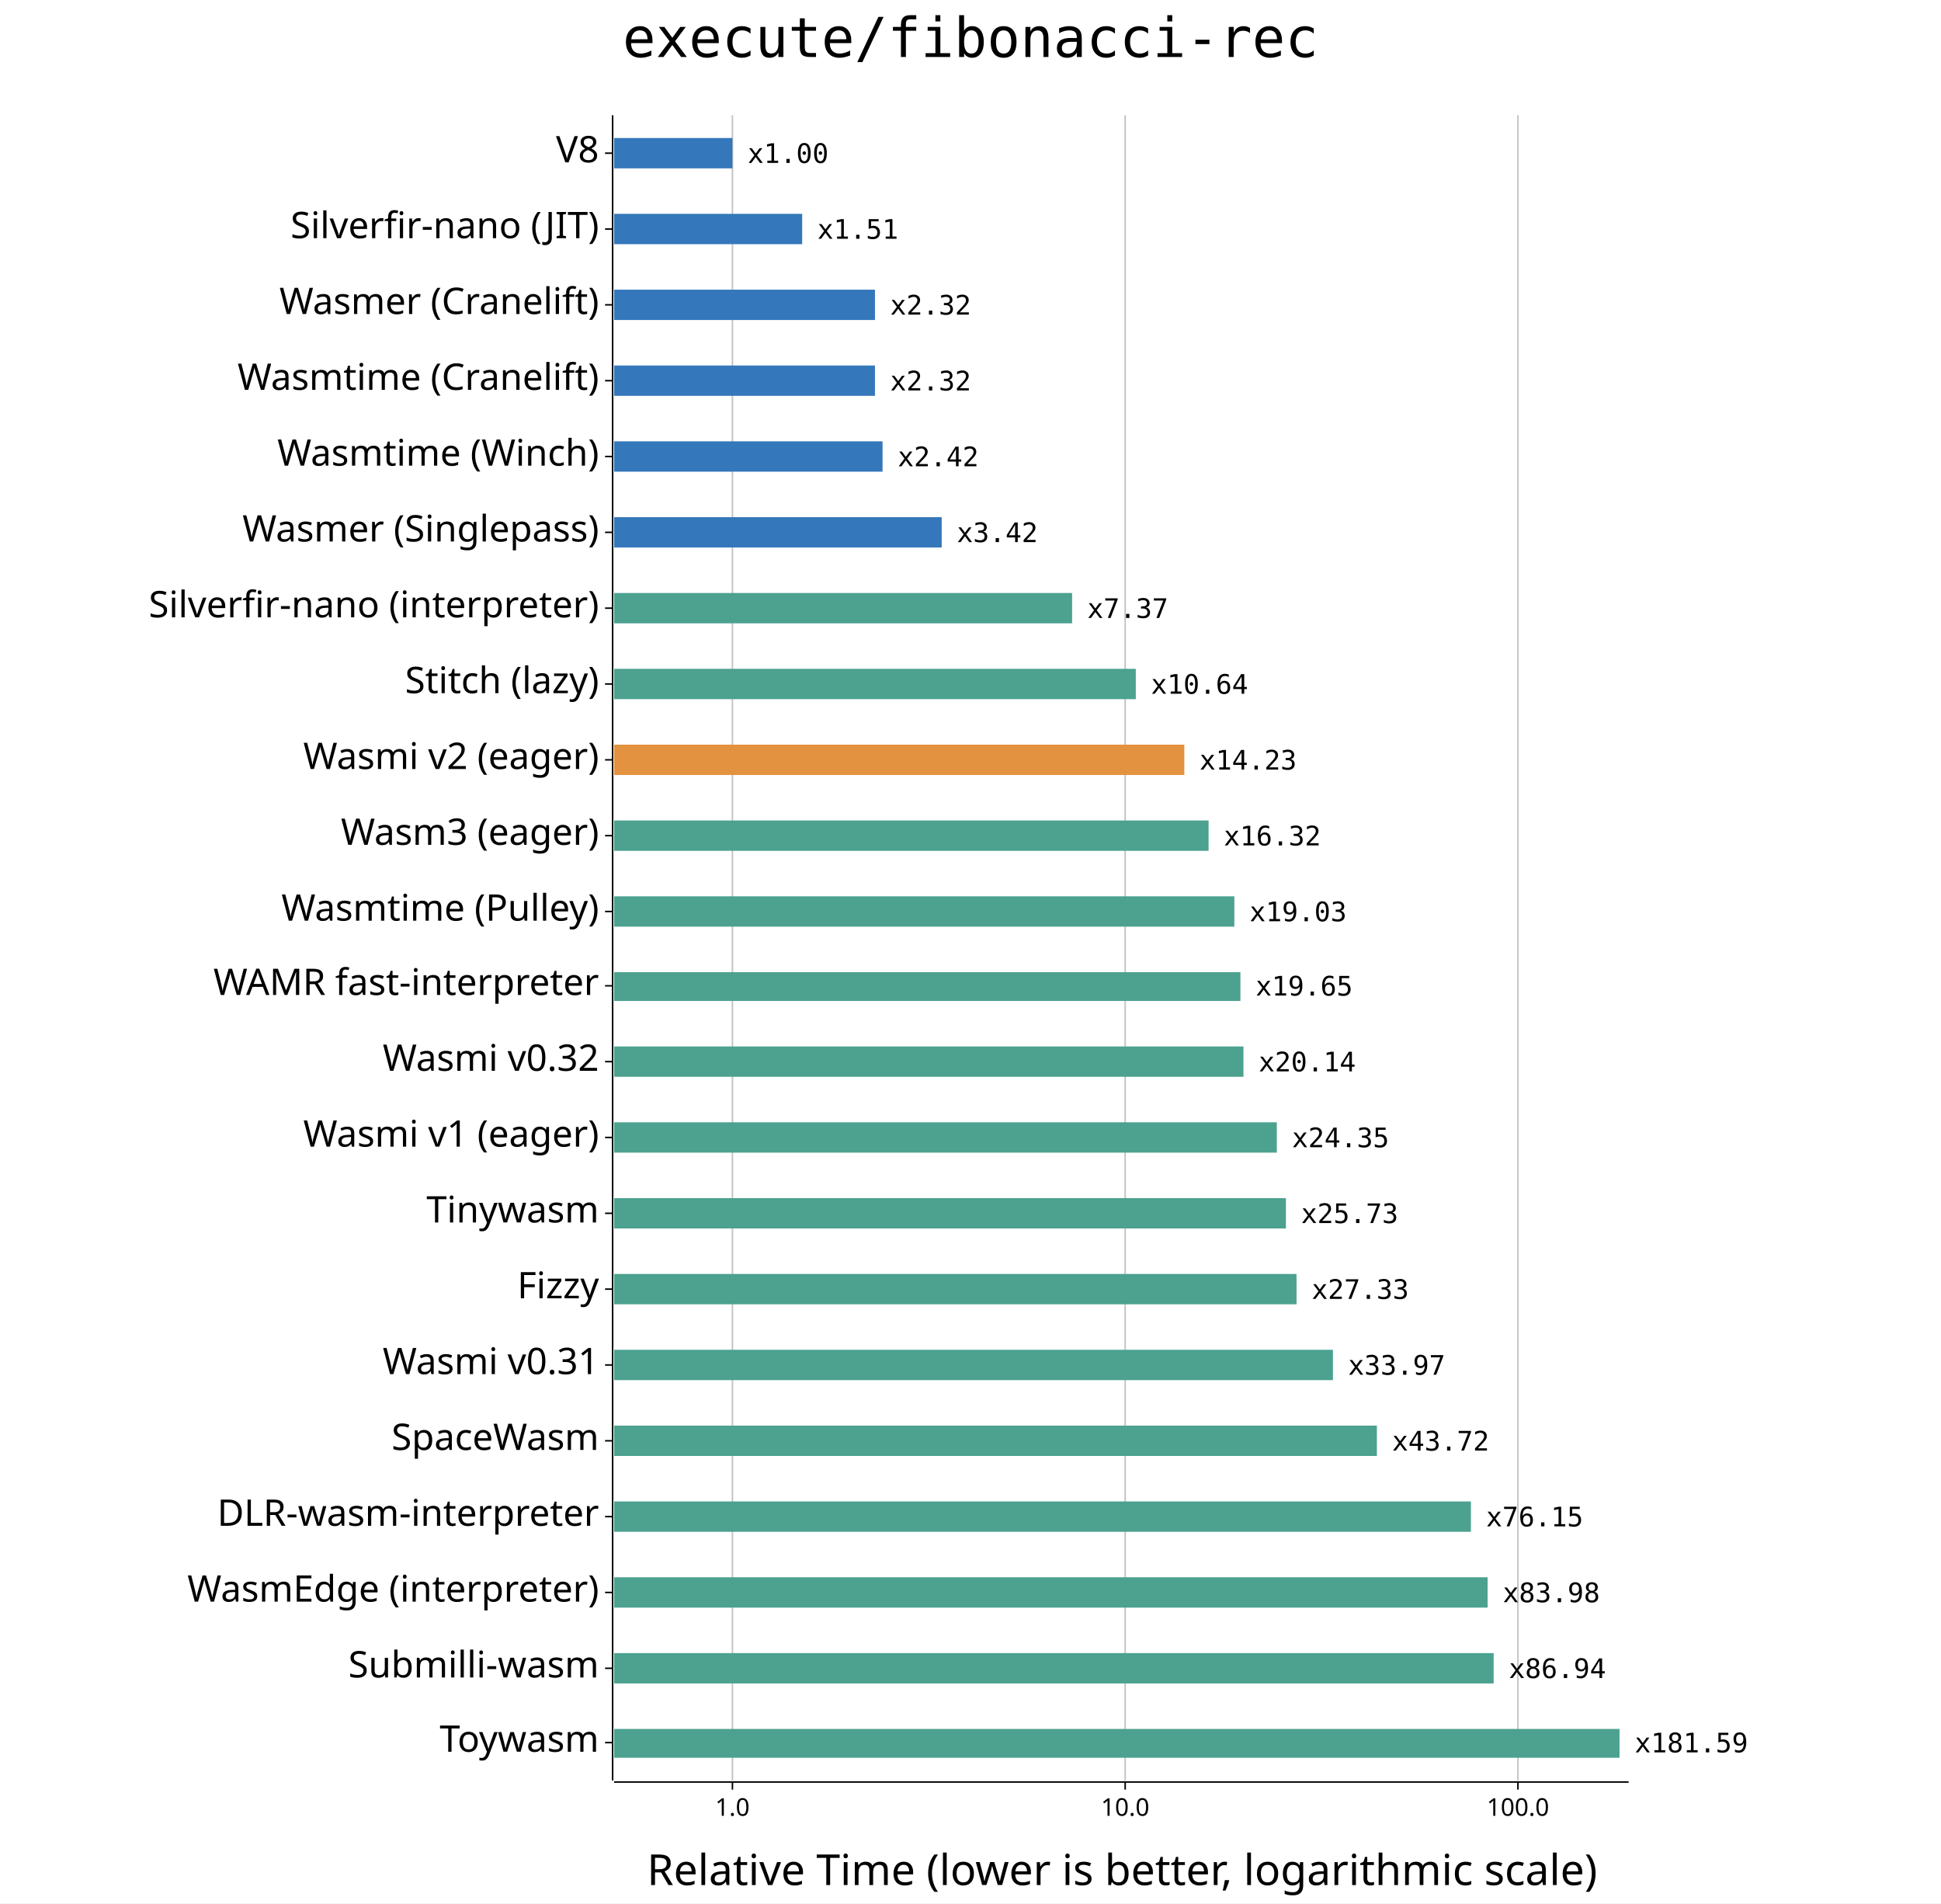
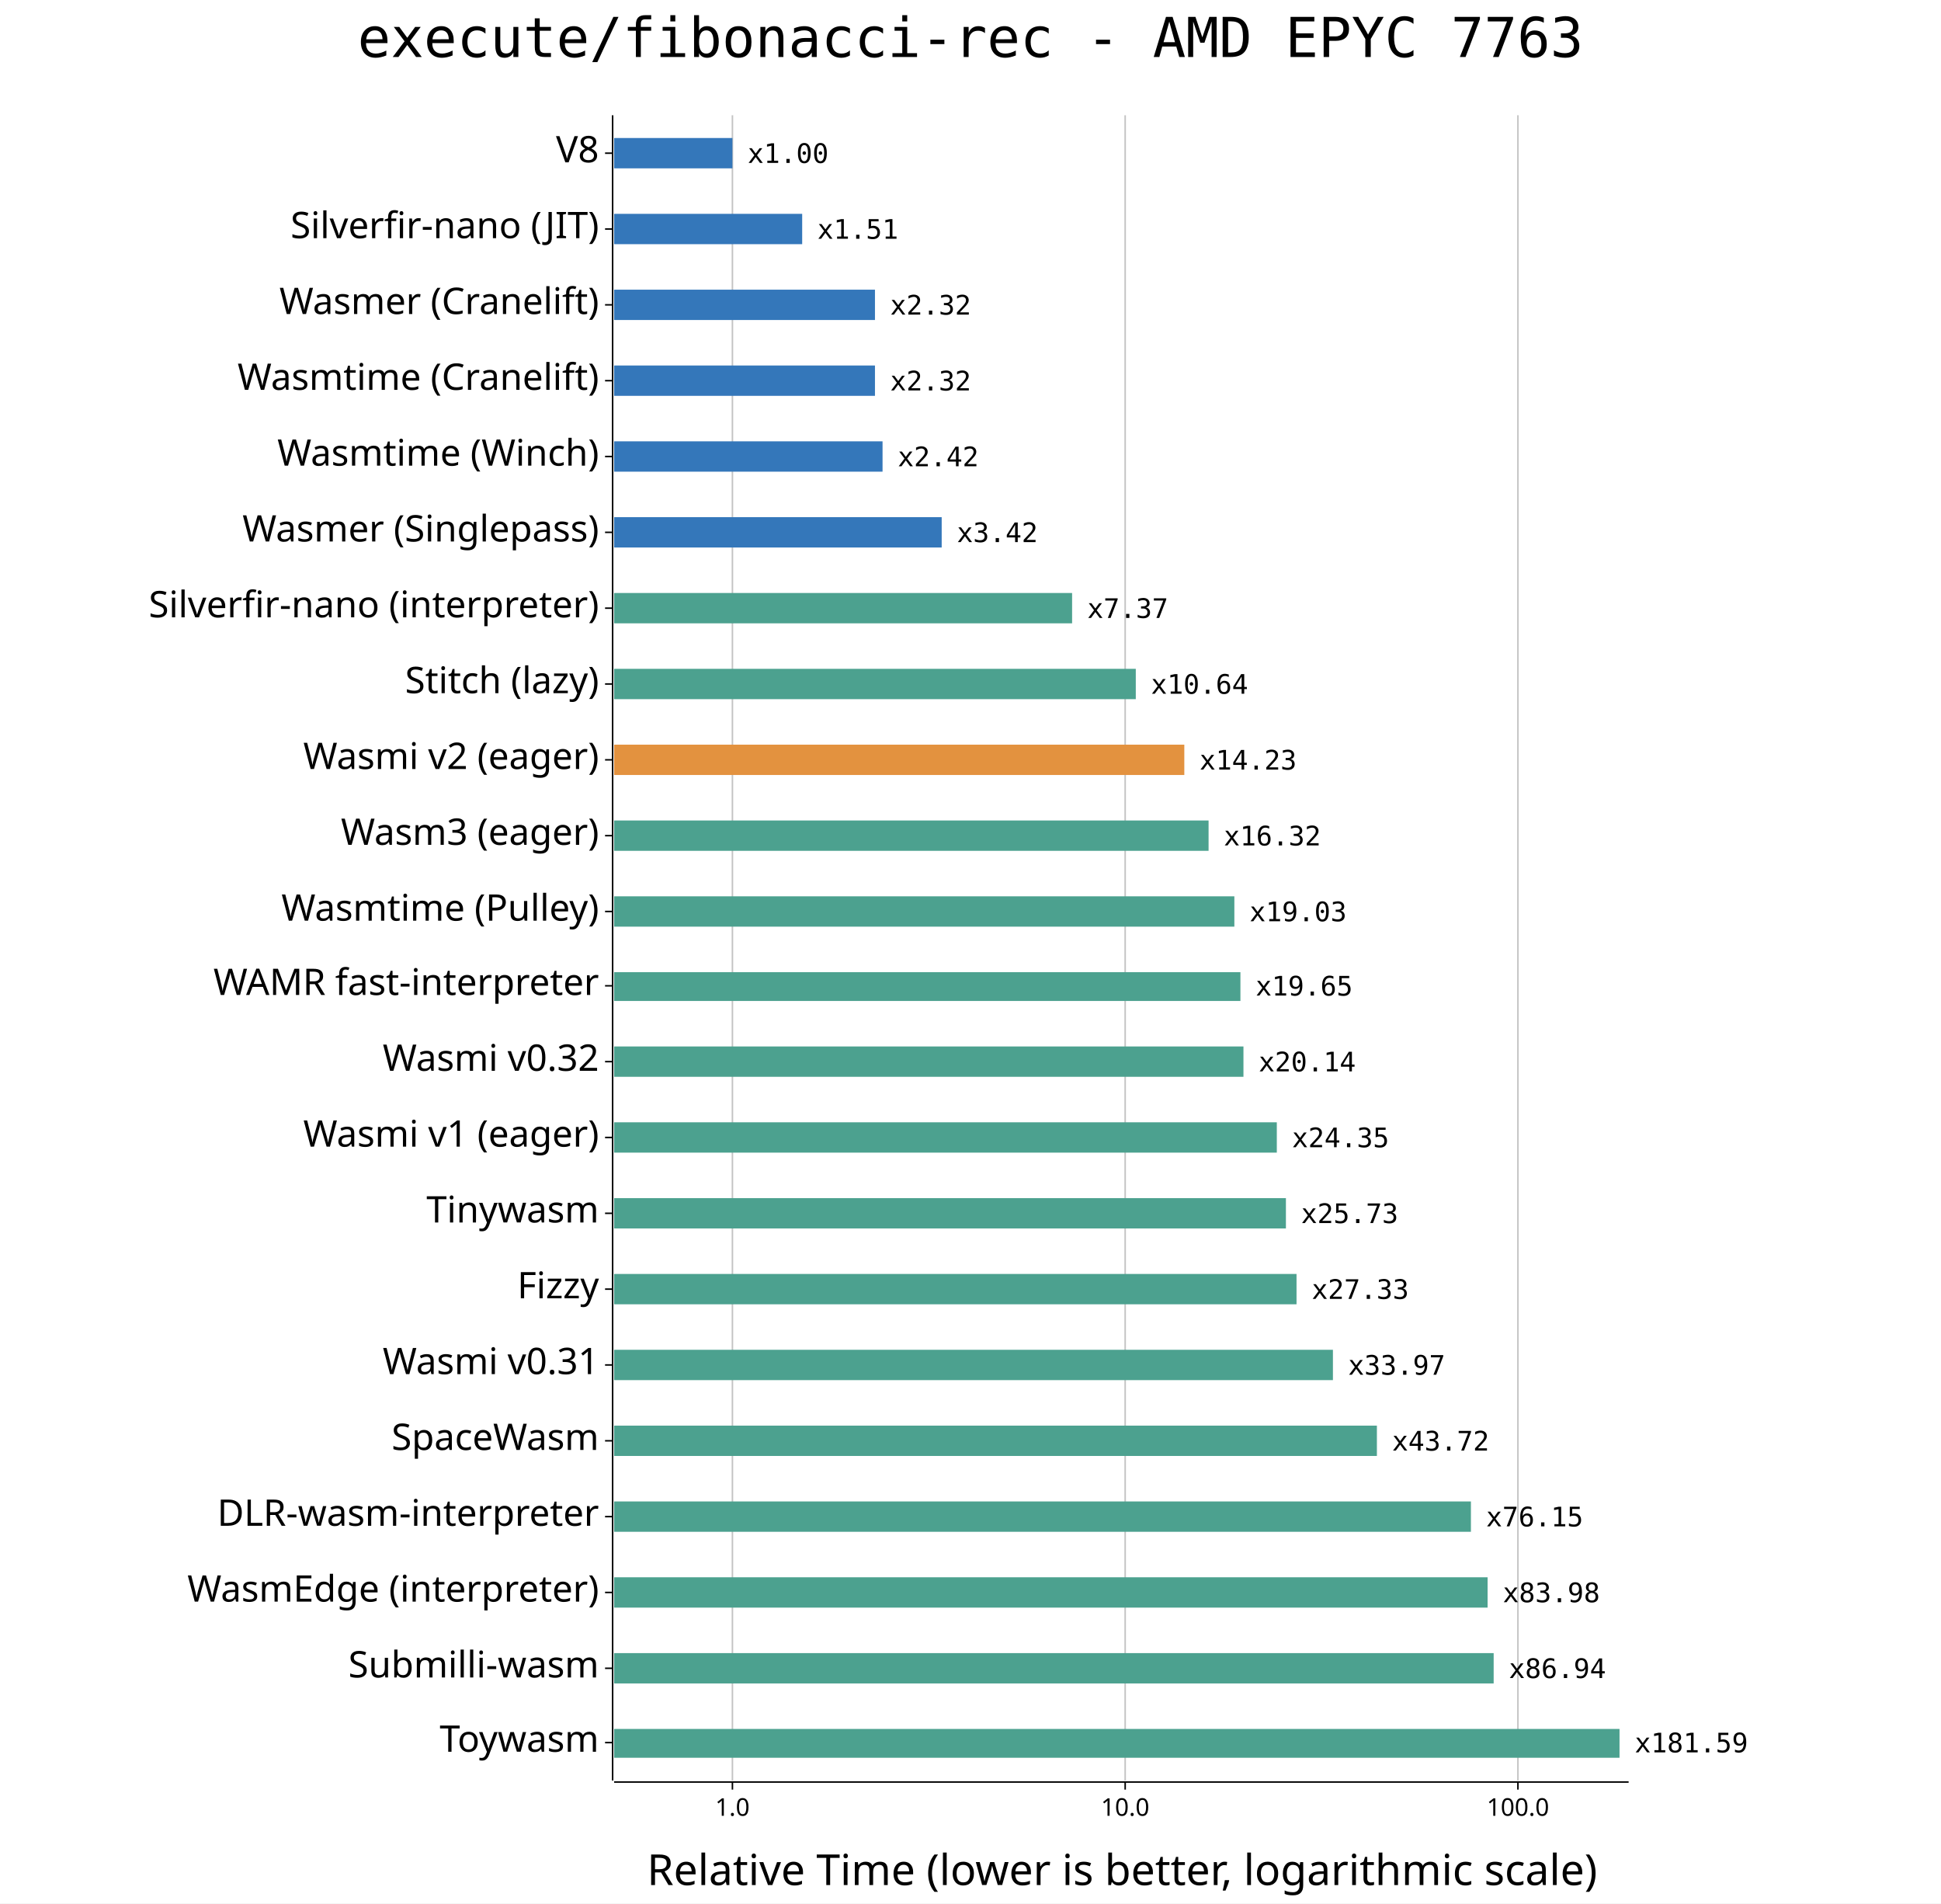
<svg xmlns="http://www.w3.org/2000/svg" width="1280" height="1255" viewBox="0 0 1280 1255">
  <rect x="0" y="0" width="1280" height="1255" opacity="1" fill="#FFFFFF" stroke="none" />
  <text x="640" y="10" dy="0.76em" text-anchor="middle" font-family="monospace" font-size="36.29" opacity="1" fill="#000000">
- execute/fibonacci-rec
+ execute/fibonacci-rec - AMD EPYC 7763
</text>
  <line opacity="0.1" stroke="#000000" stroke-width="1" x1="483" y1="1174" x2="483" y2="76" />
  <line opacity="0.1" stroke="#000000" stroke-width="1" x1="742" y1="1174" x2="742" y2="76" />
  <line opacity="0.1" stroke="#000000" stroke-width="1" x1="1001" y1="1174" x2="1001" y2="76" />
  <text x="5" y="625" dy="0.76em" text-anchor="middle" font-family="sans-serif" font-size="28.226" opacity="1" fill="#000000" transform="rotate(270, 5, 625)">

</text>
  <text x="740" y="1250" dy="-0.5ex" text-anchor="middle" font-family="sans-serif" font-size="28.226" opacity="1" fill="#000000">
Relative Time (lower is better, logarithmic scale)
</text>
  <line opacity="0.15" stroke="#000000" stroke-width="1" x1="483" y1="1174" x2="483" y2="76" />
  <line opacity="0.15" stroke="#000000" stroke-width="1" x1="742" y1="1174" x2="742" y2="76" />
  <line opacity="0.15" stroke="#000000" stroke-width="1" x1="1001" y1="1174" x2="1001" y2="76" />
  <polyline fill="none" opacity="1" stroke="#000000" stroke-width="1" points="404,76 404,1174 " />
  <text x="395" y="1149" dy="0.5ex" text-anchor="end" font-family="sans-serif" font-size="24.194" opacity="1" fill="#000000">
Toywasm
</text>
  <polyline fill="none" opacity="1" stroke="#000000" stroke-width="1" points="399,1149 404,1149 " />
  <text x="395" y="1100" dy="0.5ex" text-anchor="end" font-family="sans-serif" font-size="24.194" opacity="1" fill="#000000">
Submilli-wasm
</text>
  <polyline fill="none" opacity="1" stroke="#000000" stroke-width="1" points="399,1100 404,1100 " />
  <text x="395" y="1050" dy="0.5ex" text-anchor="end" font-family="sans-serif" font-size="24.194" opacity="1" fill="#000000">
WasmEdge (interpreter)
</text>
  <polyline fill="none" opacity="1" stroke="#000000" stroke-width="1" points="399,1050 404,1050 " />
  <text x="395" y="1000" dy="0.5ex" text-anchor="end" font-family="sans-serif" font-size="24.194" opacity="1" fill="#000000">
DLR-wasm-interpreter
</text>
  <polyline fill="none" opacity="1" stroke="#000000" stroke-width="1" points="399,1000 404,1000 " />
  <text x="395" y="950" dy="0.5ex" text-anchor="end" font-family="sans-serif" font-size="24.194" opacity="1" fill="#000000">
SpaceWasm
</text>
  <polyline fill="none" opacity="1" stroke="#000000" stroke-width="1" points="399,950 404,950 " />
  <text x="395" y="900" dy="0.5ex" text-anchor="end" font-family="sans-serif" font-size="24.194" opacity="1" fill="#000000">
Wasmi v0.31
</text>
  <polyline fill="none" opacity="1" stroke="#000000" stroke-width="1" points="399,900 404,900 " />
  <text x="395" y="850" dy="0.5ex" text-anchor="end" font-family="sans-serif" font-size="24.194" opacity="1" fill="#000000">
Fizzy
</text>
  <polyline fill="none" opacity="1" stroke="#000000" stroke-width="1" points="399,850 404,850 " />
  <text x="395" y="800" dy="0.5ex" text-anchor="end" font-family="sans-serif" font-size="24.194" opacity="1" fill="#000000">
Tinywasm
</text>
  <polyline fill="none" opacity="1" stroke="#000000" stroke-width="1" points="399,800 404,800 " />
  <text x="395" y="750" dy="0.5ex" text-anchor="end" font-family="sans-serif" font-size="24.194" opacity="1" fill="#000000">
Wasmi v1 (eager)
</text>
  <polyline fill="none" opacity="1" stroke="#000000" stroke-width="1" points="399,750 404,750 " />
  <text x="395" y="700" dy="0.5ex" text-anchor="end" font-family="sans-serif" font-size="24.194" opacity="1" fill="#000000">
Wasmi v0.32
</text>
  <polyline fill="none" opacity="1" stroke="#000000" stroke-width="1" points="399,700 404,700 " />
  <text x="395" y="650" dy="0.5ex" text-anchor="end" font-family="sans-serif" font-size="24.194" opacity="1" fill="#000000">
WAMR fast-interpreter
</text>
  <polyline fill="none" opacity="1" stroke="#000000" stroke-width="1" points="399,650 404,650 " />
  <text x="395" y="601" dy="0.5ex" text-anchor="end" font-family="sans-serif" font-size="24.194" opacity="1" fill="#000000">
Wasmtime (Pulley)
</text>
  <polyline fill="none" opacity="1" stroke="#000000" stroke-width="1" points="399,601 404,601 " />
  <text x="395" y="551" dy="0.5ex" text-anchor="end" font-family="sans-serif" font-size="24.194" opacity="1" fill="#000000">
Wasm3 (eager)
</text>
  <polyline fill="none" opacity="1" stroke="#000000" stroke-width="1" points="399,551 404,551 " />
  <text x="395" y="501" dy="0.5ex" text-anchor="end" font-family="sans-serif" font-size="24.194" opacity="1" fill="#000000">
Wasmi v2 (eager)
</text>
  <polyline fill="none" opacity="1" stroke="#000000" stroke-width="1" points="399,501 404,501 " />
  <text x="395" y="451" dy="0.5ex" text-anchor="end" font-family="sans-serif" font-size="24.194" opacity="1" fill="#000000">
Stitch (lazy)
</text>
  <polyline fill="none" opacity="1" stroke="#000000" stroke-width="1" points="399,451 404,451 " />
  <text x="395" y="401" dy="0.5ex" text-anchor="end" font-family="sans-serif" font-size="24.194" opacity="1" fill="#000000">
Silverfir-nano (interpreter)
</text>
  <polyline fill="none" opacity="1" stroke="#000000" stroke-width="1" points="399,401 404,401 " />
  <text x="395" y="351" dy="0.5ex" text-anchor="end" font-family="sans-serif" font-size="24.194" opacity="1" fill="#000000">
Wasmer (Singlepass)
</text>
  <polyline fill="none" opacity="1" stroke="#000000" stroke-width="1" points="399,351 404,351 " />
  <text x="395" y="301" dy="0.5ex" text-anchor="end" font-family="sans-serif" font-size="24.194" opacity="1" fill="#000000">
Wasmtime (Winch)
</text>
  <polyline fill="none" opacity="1" stroke="#000000" stroke-width="1" points="399,301 404,301 " />
  <text x="395" y="251" dy="0.5ex" text-anchor="end" font-family="sans-serif" font-size="24.194" opacity="1" fill="#000000">
Wasmtime (Cranelift)
</text>
  <polyline fill="none" opacity="1" stroke="#000000" stroke-width="1" points="399,251 404,251 " />
  <text x="395" y="201" dy="0.5ex" text-anchor="end" font-family="sans-serif" font-size="24.194" opacity="1" fill="#000000">
Wasmer (Cranelift)
</text>
  <polyline fill="none" opacity="1" stroke="#000000" stroke-width="1" points="399,201 404,201 " />
  <text x="395" y="151" dy="0.5ex" text-anchor="end" font-family="sans-serif" font-size="24.194" opacity="1" fill="#000000">
Silverfir-nano (JIT)
</text>
  <polyline fill="none" opacity="1" stroke="#000000" stroke-width="1" points="399,151 404,151 " />
  <text x="395" y="101" dy="0.5ex" text-anchor="end" font-family="sans-serif" font-size="24.194" opacity="1" fill="#000000">
V8
</text>
  <polyline fill="none" opacity="1" stroke="#000000" stroke-width="1" points="399,101 404,101 " />
  <polyline fill="none" opacity="1" stroke="#000000" stroke-width="1" points="405,1175 1074,1175 " />
  <text x="483" y="1185" dy="0.76em" text-anchor="middle" font-family="sans-serif" font-size="16.129" opacity="1" fill="#000000">
1.0
</text>
  <polyline fill="none" opacity="1" stroke="#000000" stroke-width="1" points="483,1175 483,1180 " />
  <text x="742" y="1185" dy="0.76em" text-anchor="middle" font-family="sans-serif" font-size="16.129" opacity="1" fill="#000000">
10.0
</text>
  <polyline fill="none" opacity="1" stroke="#000000" stroke-width="1" points="742,1175 742,1180 " />
  <text x="1001" y="1185" dy="0.76em" text-anchor="middle" font-family="sans-serif" font-size="16.129" opacity="1" fill="#000000">
100.0
</text>
  <polyline fill="none" opacity="1" stroke="#000000" stroke-width="1" points="1001,1175 1001,1180 " />
-   <rect x="405" y="641" width="413" height="19" opacity="1" fill="#4CA18F" stroke="none" />
+   <rect x="405" y="940" width="503" height="20" opacity="1" fill="#4CA18F" stroke="none" />
  <rect x="405" y="890" width="474" height="20" opacity="1" fill="#4CA18F" stroke="none" />
+   <rect x="405" y="740" width="437" height="20" opacity="1" fill="#4CA18F" stroke="none" />
+   <rect x="405" y="1040" width="576" height="20" opacity="1" fill="#4CA18F" stroke="none" />
+   <rect x="405" y="541" width="392" height="20" opacity="1" fill="#4CA18F" stroke="none" />
+   <rect x="405" y="491" width="376" height="20" opacity="1" fill="#E3923F" stroke="none" />
+   <rect x="405" y="1140" width="663" height="19" opacity="1" fill="#4CA18F" stroke="none" />
+   <rect x="405" y="441" width="344" height="20" opacity="1" fill="#4CA18F" stroke="none" />
  <rect x="405" y="690" width="415" height="20" opacity="1" fill="#4CA18F" stroke="none" />
-   <rect x="405" y="441" width="344" height="20" opacity="1" fill="#4CA18F" stroke="none" />
-   <rect x="405" y="1140" width="663" height="19" opacity="1" fill="#4CA18F" stroke="none" />
-   <rect x="405" y="840" width="450" height="20" opacity="1" fill="#4CA18F" stroke="none" />
-   <rect x="405" y="541" width="392" height="20" opacity="1" fill="#4CA18F" stroke="none" />
-   <rect x="405" y="191" width="172" height="20" opacity="1" fill="#3477BA" stroke="none" />
-   <rect x="405" y="141" width="124" height="20" opacity="1" fill="#3477BA" stroke="none" />
-   <rect x="405" y="341" width="216" height="20" opacity="1" fill="#3477BA" stroke="none" />
-   <rect x="405" y="491" width="376" height="20" opacity="1" fill="#E3923F" stroke="none" />
-   <rect x="405" y="990" width="565" height="20" opacity="1" fill="#4CA18F" stroke="none" />
  <rect x="405" y="790" width="443" height="20" opacity="1" fill="#4CA18F" stroke="none" />
  <rect x="405" y="391" width="302" height="20" opacity="1" fill="#4CA18F" stroke="none" />
-   <rect x="405" y="740" width="437" height="20" opacity="1" fill="#4CA18F" stroke="none" />
+   <rect x="405" y="341" width="216" height="20" opacity="1" fill="#3477BA" stroke="none" />
+   <rect x="405" y="291" width="177" height="20" opacity="1" fill="#3477BA" stroke="none" />
+   <rect x="405" y="141" width="124" height="20" opacity="1" fill="#3477BA" stroke="none" />
+   <rect x="405" y="1090" width="580" height="20" opacity="1" fill="#4CA18F" stroke="none" />
+   <rect x="405" y="91" width="78" height="20" opacity="1" fill="#3477BA" stroke="none" />
+   <rect x="405" y="591" width="409" height="20" opacity="1" fill="#4CA18F" stroke="none" />
+   <rect x="405" y="641" width="413" height="19" opacity="1" fill="#4CA18F" stroke="none" />
  <rect x="405" y="241" width="172" height="20" opacity="1" fill="#3477BA" stroke="none" />
-   <rect x="405" y="91" width="78" height="20" opacity="1" fill="#3477BA" stroke="none" />
-   <rect x="405" y="1090" width="580" height="20" opacity="1" fill="#4CA18F" stroke="none" />
-   <rect x="405" y="1040" width="576" height="20" opacity="1" fill="#4CA18F" stroke="none" />
-   <rect x="405" y="291" width="177" height="20" opacity="1" fill="#3477BA" stroke="none" />
-   <rect x="405" y="940" width="503" height="20" opacity="1" fill="#4CA18F" stroke="none" />
-   <rect x="405" y="591" width="409" height="20" opacity="1" fill="#4CA18F" stroke="none" />
+   <rect x="405" y="191" width="172" height="20" opacity="1" fill="#3477BA" stroke="none" />
+   <rect x="405" y="990" width="565" height="20" opacity="1" fill="#4CA18F" stroke="none" />
+   <rect x="405" y="840" width="450" height="20" opacity="1" fill="#4CA18F" stroke="none" />
  <text x="1078" y="1151" dy="0.5ex" text-anchor="start" font-family="monospace" font-size="17.742" opacity="1" fill="#000000">
x181.59
</text>
  <text x="995" y="1102" dy="0.5ex" text-anchor="start" font-family="monospace" font-size="17.742" opacity="1" fill="#000000">
x86.94
</text>
  <text x="991" y="1052" dy="0.5ex" text-anchor="start" font-family="monospace" font-size="17.742" opacity="1" fill="#000000">
x83.98
</text>
  <text x="980" y="1002" dy="0.5ex" text-anchor="start" font-family="monospace" font-size="17.742" opacity="1" fill="#000000">
x76.15
</text>
  <text x="918" y="952" dy="0.5ex" text-anchor="start" font-family="monospace" font-size="17.742" opacity="1" fill="#000000">
x43.72
</text>
  <text x="889" y="902" dy="0.5ex" text-anchor="start" font-family="monospace" font-size="17.742" opacity="1" fill="#000000">
x33.97
</text>
  <text x="865" y="852" dy="0.5ex" text-anchor="start" font-family="monospace" font-size="17.742" opacity="1" fill="#000000">
x27.33
</text>
  <text x="858" y="802" dy="0.5ex" text-anchor="start" font-family="monospace" font-size="17.742" opacity="1" fill="#000000">
x25.73
</text>
  <text x="852" y="752" dy="0.5ex" text-anchor="start" font-family="monospace" font-size="17.742" opacity="1" fill="#000000">
x24.35
</text>
  <text x="830" y="702" dy="0.5ex" text-anchor="start" font-family="monospace" font-size="17.742" opacity="1" fill="#000000">
x20.14
</text>
  <text x="828" y="652" dy="0.5ex" text-anchor="start" font-family="monospace" font-size="17.742" opacity="1" fill="#000000">
x19.65
</text>
  <text x="824" y="603" dy="0.5ex" text-anchor="start" font-family="monospace" font-size="17.742" opacity="1" fill="#000000">
x19.03
</text>
  <text x="807" y="553" dy="0.5ex" text-anchor="start" font-family="monospace" font-size="17.742" opacity="1" fill="#000000">
x16.32
</text>
  <text x="791" y="503" dy="0.5ex" text-anchor="start" font-family="monospace" font-size="17.742" opacity="1" fill="#000000">
x14.23
</text>
  <text x="759" y="453" dy="0.5ex" text-anchor="start" font-family="monospace" font-size="17.742" opacity="1" fill="#000000">
x10.64
</text>
  <text x="717" y="403" dy="0.5ex" text-anchor="start" font-family="monospace" font-size="17.742" opacity="1" fill="#000000">
x7.37
</text>
  <text x="631" y="353" dy="0.5ex" text-anchor="start" font-family="monospace" font-size="17.742" opacity="1" fill="#000000">
x3.42
</text>
  <text x="592" y="303" dy="0.5ex" text-anchor="start" font-family="monospace" font-size="17.742" opacity="1" fill="#000000">
x2.42
</text>
  <text x="587" y="253" dy="0.5ex" text-anchor="start" font-family="monospace" font-size="17.742" opacity="1" fill="#000000">
x2.32
</text>
  <text x="587" y="203" dy="0.5ex" text-anchor="start" font-family="monospace" font-size="17.742" opacity="1" fill="#000000">
x2.32
</text>
  <text x="539" y="153" dy="0.5ex" text-anchor="start" font-family="monospace" font-size="17.742" opacity="1" fill="#000000">
x1.51
</text>
  <text x="493" y="103" dy="0.5ex" text-anchor="start" font-family="monospace" font-size="17.742" opacity="1" fill="#000000">
x1.00
</text>
</svg>
